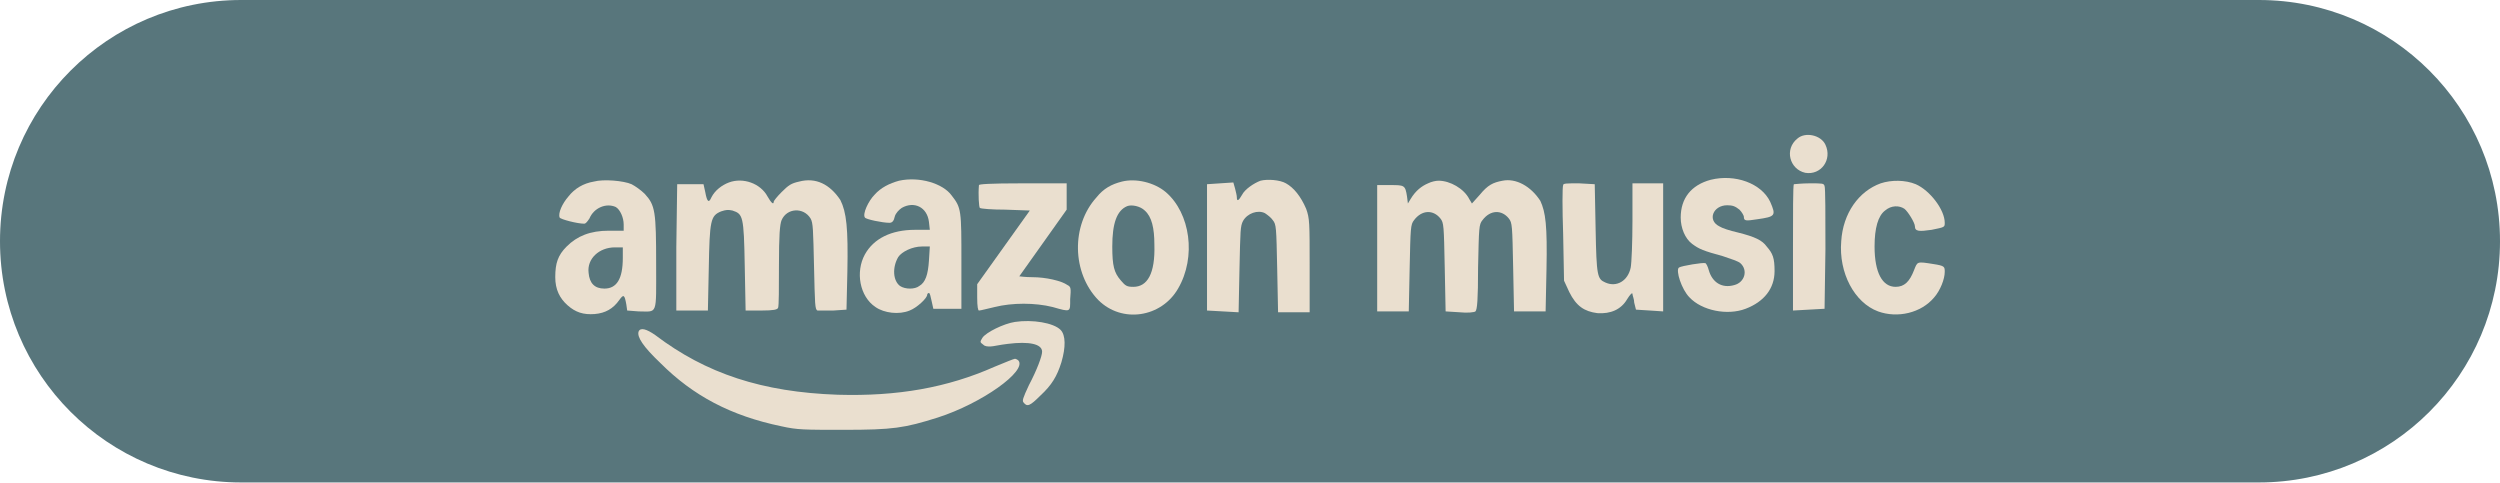
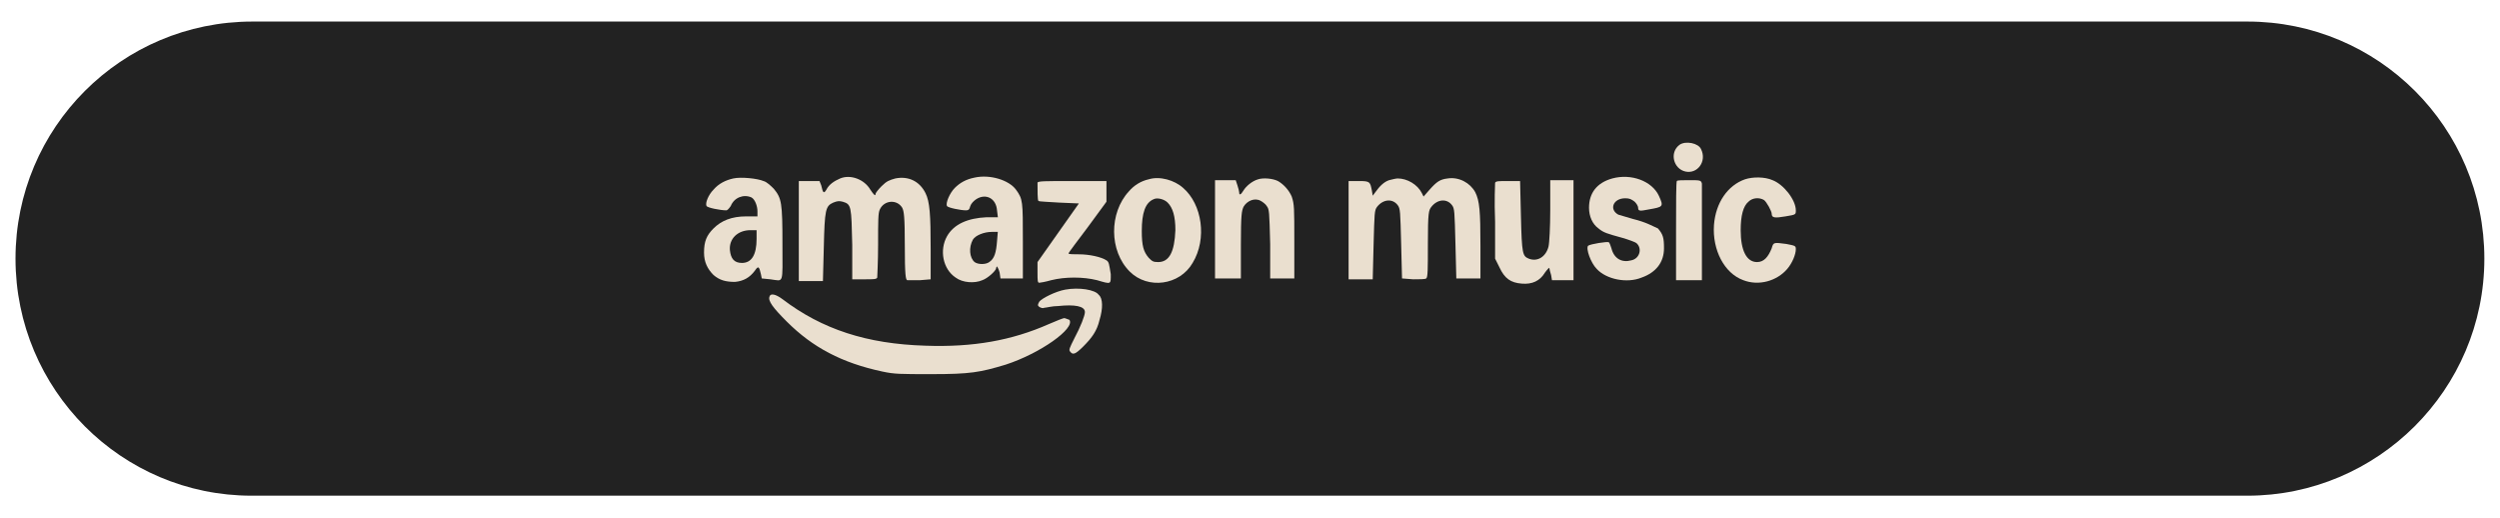
- <svg xmlns="http://www.w3.org/2000/svg" version="1.1" id="Layer_1" x="0px" y="0px" viewBox="0 0 285 55" style="enable-background:new 0 0 285 55;" xml:space="preserve">
+ <svg xmlns="http://www.w3.org/2000/svg" version="1.1" id="Layer_1" x="0px" y="0px" viewBox="0 0 290 60" style="enable-background:new 0 0 290 60;" xml:space="preserve">
  <style type="text/css">
- 	.st0{fill:#58767C;}
+ 	.st0{fill:#222222;}
	.st1{fill:#EADFCF;}
</style>
-   <path class="st0" d="M257.5,55h-230C12.3,55,0,42.7,0,27.5l0,0C0,12.3,12.3,0,27.5,0h230C272.7,0,285,12.3,285,27.5l0,0  C285,42.7,272.7,55,257.5,55z" />
+   <path class="st0" d="M260.8,57.5H29.2C14.1,57.5,1.8,45.2,1.8,30v0c0-15.2,12.3-27.5,27.5-27.5h231.5c15.2,0,27.5,12.3,27.5,27.5v0  C288.3,45.2,275.9,57.5,260.8,57.5z" />
  <g>
-     <path class="st1" d="M204.9,15.8c-1.5,1.2-0.9,3.5,0.9,3.9c1.8,0.3,3.1-1.5,2.3-3.2C207.6,15.4,205.8,15,204.9,15.8z" />
-     <path class="st1" d="M74.8,30.1c0-6-0.1-6.7-1.3-8c-0.4-0.4-1.1-0.9-1.5-1.1c-0.9-0.4-3.2-0.6-4.3-0.3c-1.2,0.2-2.2,0.8-2.9,1.7   c-0.7,0.8-1.2,1.9-1,2.4c0.1,0.2,2,0.7,2.8,0.7c0.2,0,0.4-0.3,0.6-0.6c0.5-1.2,1.9-1.8,3-1.3c0.5,0.3,0.9,1.2,0.9,2v0.7l-1.7,0   c-2.1,0-3.6,0.6-4.8,1.8c-1,1-1.3,1.9-1.3,3.5c0,1.4,0.5,2.4,1.4,3.2c0.9,0.8,1.8,1.1,3.1,1c1.2-0.1,2.1-0.6,2.8-1.6   c0.5-0.7,0.6-0.6,0.8,0.5l0.1,0.7l1.3,0.1C75,35.5,74.8,36.1,74.8,30.1z M71,29.4c0,2.4-0.7,3.5-2.1,3.5c-1.1,0-1.7-0.6-1.8-1.8   c-0.2-1.6,1.2-2.9,3-2.9H71V29.4z" />
-     <path class="st1" d="M91.1,20.7c-0.9,0.2-1.2,0.4-2,1.2c-0.5,0.5-0.9,1-0.9,1.1c0,0.4-0.3,0.1-0.7-0.6c-0.8-1.5-2.8-2.2-4.4-1.6   c-0.8,0.3-1.6,0.9-2,1.7c-0.3,0.7-0.5,0.5-0.7-0.6L80.2,21h-1.5h-1.5l-0.1,7.2l0,7.2h1.8h1.8l0.1-4.8c0.1-5.5,0.2-6,1.4-6.5   c0.6-0.2,0.8-0.2,1.3-0.1c1.2,0.4,1.3,0.6,1.4,6.3l0.1,5.1h1.8c1.4,0,1.8-0.1,1.9-0.3c0.1-0.2,0.1-2.3,0.1-4.8   c0-3.5,0.1-4.7,0.3-5.2c0.6-1.4,2.5-1.5,3.3-0.2c0.3,0.5,0.3,1.3,0.4,5.5c0.1,4.3,0.1,4.9,0.4,5c0.2,0,1,0,1.8,0l1.5-0.1l0.1-4.3   c0.1-5-0.1-6.8-0.8-8.2C94.6,21,93,20.2,91.1,20.7z" />
-     <path class="st1" d="M99.7,22.2c-0.7,0.7-1.4,2.2-1.1,2.6c0.1,0.2,2,0.6,2.8,0.6c0.3,0,0.5-0.2,0.6-0.7c0.1-0.4,0.5-0.8,0.8-1   c1.4-0.8,2.9-0.1,3.1,1.6l0.1,0.9l-1.7,0c-2.7,0-4.7,1-5.7,2.8c-1.1,2-0.6,4.8,1.2,6c1,0.7,2.7,0.9,3.9,0.4c0.8-0.3,2-1.4,2-1.8   c0-0.1,0.1-0.2,0.2-0.2s0.2,0.4,0.3,0.9l0.2,0.9h1.6h1.6v-5.4c0-5.8,0-6.1-1.1-7.5c-1-1.4-3.7-2.2-6-1.7   C101.4,20.9,100.4,21.4,99.7,22.2z M105.9,29.7c-0.1,1.6-0.4,2.5-1.1,2.9c-0.5,0.4-1.6,0.4-2.2,0c-0.8-0.6-0.9-2.1-0.2-3.3   c0.4-0.6,1.6-1.2,2.7-1.2h0.9L105.9,29.7z" />
-     <path class="st1" d="M132.9,21.9c-1.3-1.1-3.4-1.6-5-1.2c-1.2,0.3-2.1,0.8-2.9,1.8c-2.9,3.2-2.8,8.6,0.2,11.7   c2.7,2.7,7.2,2,9.1-1.3C136.4,29.3,135.7,24.3,132.9,21.9z M129.2,32.7c-0.7,0-0.9-0.1-1.4-0.7c-0.8-0.9-1-1.7-1-3.9   c0-2.6,0.5-4.1,1.7-4.6c0.5-0.2,1.5,0,2,0.5c0.8,0.7,1.1,2,1.1,3.9C131.7,31.2,130.8,32.7,129.2,32.7z" />
-     <path class="st1" d="M146.6,20.9c-0.7-0.4-2.1-0.5-2.9-0.3c-0.8,0.3-1.8,1-2.1,1.6c-0.4,0.7-0.6,0.8-0.6,0.3c0-0.2-0.1-0.6-0.2-1   l-0.2-0.7l-1.5,0.1l-1.5,0.1v7.2v7.2l1.8,0.1l1.8,0.1l0.1-4.9c0.1-4.5,0.1-4.9,0.4-5.5c0.5-0.9,1.7-1.3,2.5-0.9   c0.3,0.2,0.7,0.5,0.9,0.8c0.4,0.5,0.4,0.8,0.5,5.5l0.1,5h1.8h1.8v-5.3c0-4.9,0-5.4-0.4-6.5C148.3,22.4,147.5,21.4,146.6,20.9z" />
-     <path class="st1" d="M171.3,20.6c-1.1,0.2-1.7,0.5-2.6,1.6l-0.9,1l-0.3-0.5c-0.6-1.2-2.2-2.1-3.5-2.1c-0.3,0-0.8,0.1-1.2,0.3   c-0.7,0.3-1.4,0.8-2,1.8l-0.3,0.5l-0.1-0.8c-0.2-1.3-0.3-1.3-1.9-1.3h-1.5v7.2v7.2h1.8h1.8l0.1-4.9c0.1-4.6,0.1-5,0.5-5.5   c0.9-1.2,2.2-1.2,3-0.2c0.4,0.5,0.4,0.8,0.5,5.6l0.1,5l1.6,0.1c0.9,0.1,1.7,0,1.8-0.1c0.2-0.2,0.3-1.3,0.3-5   c0.1-4.6,0.1-4.9,0.5-5.4c0.9-1.2,2.2-1.2,3-0.2c0.4,0.5,0.4,0.8,0.5,5.6l0.1,5h1.8h1.8l0.1-4.8c0.1-5-0.1-6.5-0.7-7.8   C174.5,21.2,172.8,20.3,171.3,20.6z" />
-     <path class="st1" d="M198.1,26.5c-0.9-0.2-1.8-0.5-2.1-0.7c-1.4-0.7-0.7-2.4,0.9-2.4c0.6,0,0.9,0.1,1.4,0.5   c0.3,0.3,0.5,0.7,0.5,0.8c0,0.5,0.2,0.5,1.5,0.3c2.1-0.3,2.2-0.4,1.5-2c-1-2.1-4-3.2-6.8-2.5c-2.2,0.6-3.4,2.1-3.4,4.3   c0,1.2,0.5,2.4,1.3,3c0.8,0.6,1.3,0.8,3.5,1.4c0.9,0.3,1.8,0.6,2,0.8c0.9,0.8,0.5,2.2-0.7,2.5c-1.4,0.4-2.5-0.3-2.9-1.7   c-0.1-0.4-0.3-0.8-0.4-0.8c-0.2-0.1-2.7,0.3-3,0.5c-0.4,0.3,0.3,2.5,1.2,3.4c1.4,1.5,4.3,2.1,6.4,1.3c2.1-0.8,3.3-2.3,3.3-4.3   c0-1.5-0.2-2-0.9-2.8C200.9,27.4,200.1,27,198.1,26.5z" />
-     <path class="st1" d="M220.4,30.1c-1.9-0.3-1.8-0.3-2.2,0.7c-0.5,1.3-1.1,1.9-2.1,1.9c-1.5,0-2.4-1.6-2.4-4.6c0-2.1,0.4-3.5,1.2-4.1   c0.7-0.6,1.6-0.6,2.2-0.2c0.4,0.3,1.2,1.6,1.2,2c0,0.6,0.5,0.6,1.9,0.4c1.5-0.3,1.5-0.3,1.5-0.8c0-1.5-1.7-3.7-3.3-4.4   c-1.2-0.5-2.8-0.5-4-0.1c-2.5,0.9-4.3,3.4-4.5,6.6c-0.3,3.6,1.5,7,4.2,8c2.2,0.8,4.9,0.2,6.4-1.6c0.7-0.8,1.2-2.1,1.2-2.9   C221.7,30.4,221.7,30.3,220.4,30.1z" />
-     <path class="st1" d="M121.7,32.5c-0.7-0.5-2.5-0.9-4-0.9c-0.8,0-1.5-0.1-1.5-0.1s1.2-1.7,2.7-3.8l2.7-3.8v-1.5v-1.5h-5   c-3.9,0-5,0.1-5,0.2c-0.1,1.1,0,2.5,0.1,2.6c0.1,0.1,1.4,0.2,2.9,0.2l2.8,0.1l-3,4.2l-3,4.2v1.5c0,1.1,0.1,1.5,0.2,1.5   c0.2,0,0.9-0.2,1.8-0.4c2-0.5,4.6-0.5,6.6,0c2.1,0.6,2,0.6,2-0.9C122.1,32.9,122.1,32.7,121.7,32.5z" />
-     <path class="st1" d="M186.1,20.9v4.3c0,2.4-0.1,4.8-0.2,5.3c-0.3,1.5-1.6,2.3-2.9,1.7c-0.9-0.4-1-0.7-1.1-6.1l-0.1-5.1l-1.8-0.1   c-1.4,0-1.8,0-1.8,0.2c-0.1,0.2-0.1,2.7,0,5.6l0.1,5.3l0.6,1.3c0.8,1.6,1.7,2.2,3.2,2.4c1.5,0.1,2.7-0.4,3.4-1.6   c0.3-0.5,0.6-0.8,0.6-0.6c0,0.2,0.2,0.6,0.2,1l0.2,0.8l1.6,0.1l1.5,0.1v-7.3v-7.3h-1.8H186.1z" />
-     <path class="st1" d="M206.3,20.9c-0.9,0-1.7,0.1-1.8,0.1c-0.1,0.1-0.1,3.3-0.1,7.3v7.1l1.8-0.1l1.8-0.1l0.1-6.8c0-3.7,0-7-0.1-7.2   C207.9,20.9,207.8,20.9,206.3,20.9z" />
-     <path class="st1" d="M115.7,36.7c-1.3,0.2-3.3,1.2-3.7,1.8c-0.3,0.5-0.3,0.5,0.1,0.8c0.2,0.2,0.5,0.2,0.8,0.2s1.1-0.2,2-0.3   c2.4-0.3,3.9,0,3.9,0.9c0,0.5-0.6,2.1-1.5,3.8c-0.7,1.5-0.8,1.8-0.6,2c0.4,0.5,0.7,0.4,1.9-0.8c1.3-1.2,1.9-2.2,2.4-3.8   c0.5-1.7,0.5-3.1-0.1-3.7C120.1,36.8,117.7,36.4,115.7,36.7z" />
-     <path class="st1" d="M115.7,40.9c-0.1,0-1.1,0.4-2.3,0.9c-5.4,2.4-11.1,3.4-17.9,3.2c-8.6-0.3-15-2.4-20.8-6.8   c-1-0.7-1.7-0.9-1.9-0.4c-0.2,0.6,0.5,1.7,2.5,3.6c3.7,3.7,8,6,13.8,7.2c1.8,0.4,2.5,0.4,7.1,0.4c5.6,0,6.9-0.2,10.7-1.4   c5-1.6,10.2-5.3,9.2-6.5C116,41,115.8,40.9,115.7,40.9z" />
+     <path class="st1" d="M194.9,16.8c-1.2,0.9-0.7,2.8,0.7,3.1c1.4,0.3,2.5-1.2,1.8-2.6C197.1,16.6,195.6,16.3,194.9,16.8z" />
+     <path class="st1" d="M90.8,28.3c0-4.8-0.1-5.3-1-6.4c-0.3-0.3-0.8-0.8-1.2-0.9c-0.7-0.3-2.6-0.5-3.5-0.3c-0.9,0.2-1.7,0.6-2.3,1.3   c-0.6,0.6-1,1.6-0.8,1.9c0.1,0.2,1.6,0.5,2.3,0.5c0.1,0,0.3-0.2,0.5-0.5c0.4-1,1.5-1.4,2.4-1c0.4,0.2,0.7,1,0.7,1.6v0.6l-1.3,0   c-1.7,0-2.9,0.5-3.8,1.4c-0.8,0.8-1.1,1.5-1.1,2.8c0,1.1,0.4,1.9,1.1,2.6c0.7,0.6,1.4,0.8,2.5,0.8c1-0.1,1.7-0.5,2.3-1.3   c0.4-0.6,0.5-0.5,0.7,0.4l0.1,0.5l1,0.1C91,32.6,90.8,33.1,90.8,28.3z M87.8,27.7c0,1.9-0.6,2.8-1.7,2.8c-0.9,0-1.3-0.5-1.4-1.5   c-0.1-1.3,0.9-2.3,2.4-2.3h0.7V27.7z" />
+     <path class="st1" d="M95.5,32.5l0.1-3.8c0.1-4.4,0.2-4.8,1.1-5.2c0.5-0.2,0.7-0.2,1.1-0.1c1,0.3,1,0.5,1.1,5l0,4h1.4   c1.1,0,1.4,0,1.5-0.2c0-0.1,0.1-1.9,0.1-3.8c0-2.8,0-3.7,0.2-4.1c0.5-1.1,2-1.2,2.6-0.2c0.2,0.4,0.3,1,0.3,4.4c0,3.4,0.1,4,0.3,4   c0.1,0,0.8,0,1.5,0l1.2-0.1l0-3.5c0-4-0.1-5.5-0.6-6.5c-0.7-1.4-2-2-3.5-1.7c-0.7,0.2-1,0.3-1.6,0.9c-0.4,0.4-0.7,0.8-0.7,0.9   c0,0.3-0.2,0.1-0.6-0.5c-0.7-1.2-2.3-1.8-3.5-1.3c-0.7,0.3-1.3,0.7-1.6,1.3c-0.3,0.5-0.4,0.4-0.6-0.5L95.1,21h-1.2h-1.2l0,5.8   l0,5.8h1.4H95.5z" />
+     <path class="st1" d="M109.9,27.4c-0.9,1.6-0.5,3.8,1,4.8c0.8,0.6,2.2,0.7,3.1,0.3c0.6-0.2,1.6-1.1,1.6-1.4c0-0.1,0.1-0.2,0.1-0.2   s0.2,0.3,0.3,0.7l0.1,0.7h1.3h1.3v-4.3c0-4.7,0-4.9-0.8-6c-0.8-1.1-3-1.8-4.8-1.4c-1,0.2-1.7,0.6-2.3,1.2c-0.6,0.6-1.1,1.8-0.9,2.1   c0.1,0.2,1.6,0.5,2.2,0.5c0.3,0,0.4-0.1,0.5-0.5c0.1-0.3,0.4-0.6,0.7-0.8c1.1-0.7,2.3-0.1,2.4,1.3l0.1,0.8l-1.3,0   C112.3,25.3,110.7,26,109.9,27.4z M115.8,26.8l-0.1,1.2c-0.1,1.3-0.3,2-0.9,2.4c-0.4,0.3-1.3,0.3-1.7,0c-0.6-0.5-0.7-1.7-0.2-2.6   c0.3-0.5,1.3-0.9,2.2-0.9H115.8z" />
+     <path class="st1" d="M133.3,20.8c-0.9,0.2-1.7,0.7-2.3,1.4c-2.3,2.5-2.3,6.9,0.1,9.3c2.1,2.1,5.8,1.6,7.3-1   c1.7-2.8,1.1-6.8-1.1-8.7C136.3,20.9,134.6,20.4,133.3,20.8z M134.4,30.4c-0.6,0-0.7-0.1-1.1-0.5c-0.6-0.7-0.8-1.4-0.8-3.1   c0-2.1,0.4-3.3,1.4-3.7c0.4-0.2,1.2,0,1.6,0.4c0.6,0.6,0.9,1.6,0.9,3.2C136.3,29.2,135.7,30.4,134.4,30.4z" />
+     <path class="st1" d="M148.3,21c-0.6-0.3-1.7-0.4-2.3-0.2c-0.7,0.2-1.4,0.8-1.7,1.3c-0.3,0.5-0.5,0.6-0.5,0.2c0-0.1-0.1-0.5-0.2-0.8   l-0.2-0.6l-1.2,0l-1.2,0v5.7v5.7l1.5,0l1.5,0l0-3.9c0-3.6,0.1-3.9,0.3-4.4c0.4-0.7,1.3-1.1,2-0.7c0.2,0.1,0.6,0.4,0.7,0.6   c0.3,0.4,0.3,0.6,0.4,4.4l0,4h1.4h1.4v-4.3c0-3.9,0-4.3-0.3-5.2C149.6,22.1,149,21.4,148.3,21z" />
+     <path class="st1" d="M168,20.7c-0.9,0.1-1.3,0.4-2.1,1.3l-0.7,0.8l-0.2-0.4c-0.5-1-1.7-1.7-2.8-1.7c-0.2,0-0.6,0.1-1,0.2   c-0.6,0.2-1.1,0.7-1.6,1.4l-0.3,0.4l-0.1-0.6c-0.2-1-0.2-1.1-1.5-1.1h-1.2v5.7v5.7h1.4h1.4l0.1-4c0.1-3.7,0.1-4,0.4-4.4   c0.7-0.9,1.8-1,2.4-0.2c0.3,0.4,0.3,0.7,0.4,4.5l0.1,4l1.3,0.1c0.7,0,1.4,0,1.5-0.1c0.2-0.1,0.2-1.1,0.2-4c0-3.7,0.1-3.9,0.4-4.3   c0.7-0.9,1.8-1,2.4-0.2c0.3,0.4,0.3,0.7,0.4,4.5l0.1,4h1.4h1.4l0-3.8c0-4-0.1-5.2-0.6-6.2C170.6,21.2,169.3,20.5,168,20.7z" />
+     <path class="st1" d="M189.5,25.4c-0.7-0.2-1.4-0.4-1.7-0.5c-1.1-0.6-0.6-1.9,0.8-1.9c0.5,0,0.7,0.1,1.1,0.4   c0.2,0.2,0.4,0.5,0.4,0.7c0,0.4,0.2,0.4,1.2,0.2c1.7-0.3,1.8-0.3,1.2-1.6c-0.8-1.7-3.2-2.6-5.4-2c-1.8,0.5-2.7,1.7-2.7,3.4   c0,1,0.4,1.9,1.1,2.4c0.6,0.5,1,0.6,2.8,1.1c0.7,0.2,1.5,0.5,1.6,0.6c0.7,0.6,0.4,1.8-0.6,2c-1.1,0.3-2-0.2-2.3-1.4   c-0.1-0.3-0.2-0.6-0.3-0.7c-0.2-0.1-2.1,0.2-2.4,0.4c-0.3,0.3,0.3,2,1,2.7c1.1,1.2,3.5,1.7,5.2,1c1.7-0.6,2.6-1.8,2.6-3.4   c0-1.2-0.1-1.6-0.7-2.3C191.7,26.2,191.1,25.8,189.5,25.4z" />
+     <path class="st1" d="M207.3,28.3c-1.5-0.2-1.5-0.2-1.7,0.5c-0.4,1-0.9,1.6-1.7,1.6c-1.2,0-1.9-1.3-1.9-3.7c0-1.7,0.3-2.8,0.9-3.3   c0.5-0.5,1.3-0.5,1.8-0.2c0.3,0.2,0.9,1.3,0.9,1.6c0,0.5,0.4,0.5,1.6,0.3c1.2-0.2,1.2-0.2,1.2-0.7c0-1.2-1.4-3-2.7-3.5   c-0.9-0.4-2.3-0.4-3.2-0.1c-2,0.7-3.4,2.7-3.6,5.3c-0.2,2.9,1.2,5.6,3.4,6.4c1.8,0.7,3.9,0.1,5.1-1.3c0.6-0.7,1-1.7,1-2.3   C208.4,28.5,208.3,28.5,207.3,28.3z" />
+     <path class="st1" d="M128.4,30.2c-0.6-0.4-2-0.7-3.2-0.7c-0.6,0-1.2,0-1.2-0.1s1-1.4,2.2-3l2.2-3v-1.2v-1.2h-4c-3.1,0-4,0-4,0.2   c0,0.9,0,2,0.1,2.1c0.1,0.1,1.1,0.1,2.4,0.2l2.3,0.1l-2.4,3.4l-2.4,3.4v1.2c0,0.9,0,1.2,0.2,1.2c0.1,0,0.7-0.1,1.4-0.3   c1.6-0.4,3.7-0.4,5.3,0c1.7,0.5,1.6,0.5,1.6-0.7C128.7,30.6,128.7,30.4,128.4,30.2z" />
+     <path class="st1" d="M179.9,20.9v3.5c0,1.9-0.1,3.8-0.2,4.2c-0.3,1.2-1.3,1.8-2.3,1.4c-0.7-0.3-0.8-0.5-0.9-4.9l-0.1-4.1l-1.4,0   c-1.1,0-1.4,0-1.5,0.2c0,0.1-0.1,2.1,0,4.5l0,4.3l0.5,1c0.6,1.3,1.3,1.8,2.6,1.9c1.2,0.1,2.1-0.3,2.7-1.3c0.3-0.4,0.5-0.6,0.5-0.5   c0,0.1,0.1,0.5,0.2,0.8l0.1,0.6l1.3,0l1.2,0v-5.8v-5.8h-1.4H179.9z" />
+     <path class="st1" d="M196,20.9c-0.7,0-1.4,0-1.4,0.1c-0.1,0-0.1,2.7-0.1,5.8v5.7l1.5,0l1.5,0l0-5.4c0-3,0-5.6,0-5.8   C197.4,20.9,197.3,20.9,196,20.9z" />
+     <path class="st1" d="M123.6,33.6c-1.1,0.2-2.7,1-3,1.4c-0.2,0.4-0.2,0.4,0,0.6c0.2,0.1,0.4,0.2,0.6,0.1c0.2,0,0.9-0.2,1.6-0.2   c1.9-0.2,3.1,0,3.1,0.7c0,0.4-0.5,1.7-1.2,3c-0.6,1.2-0.7,1.4-0.5,1.6c0.3,0.4,0.6,0.3,1.5-0.6c1-1,1.6-1.8,1.9-3.1   c0.4-1.3,0.4-2.5-0.1-2.9C127.1,33.6,125.2,33.3,123.6,33.6z" />
+     <path class="st1" d="M123.5,36.9c-0.1,0-0.9,0.3-1.8,0.7c-4.3,1.9-8.8,2.7-14.3,2.5c-6.8-0.2-12-1.9-16.6-5.4   c-0.8-0.6-1.4-0.7-1.5-0.3c-0.2,0.5,0.4,1.3,2,2.9c3,3,6.4,4.8,11.1,5.8c1.4,0.3,2,0.3,5.7,0.3c4.5,0,5.6-0.2,8.6-1.1   c4-1.3,8.1-4.2,7.4-5.2C123.8,37,123.6,36.9,123.5,36.9z" />
  </g>
</svg>
